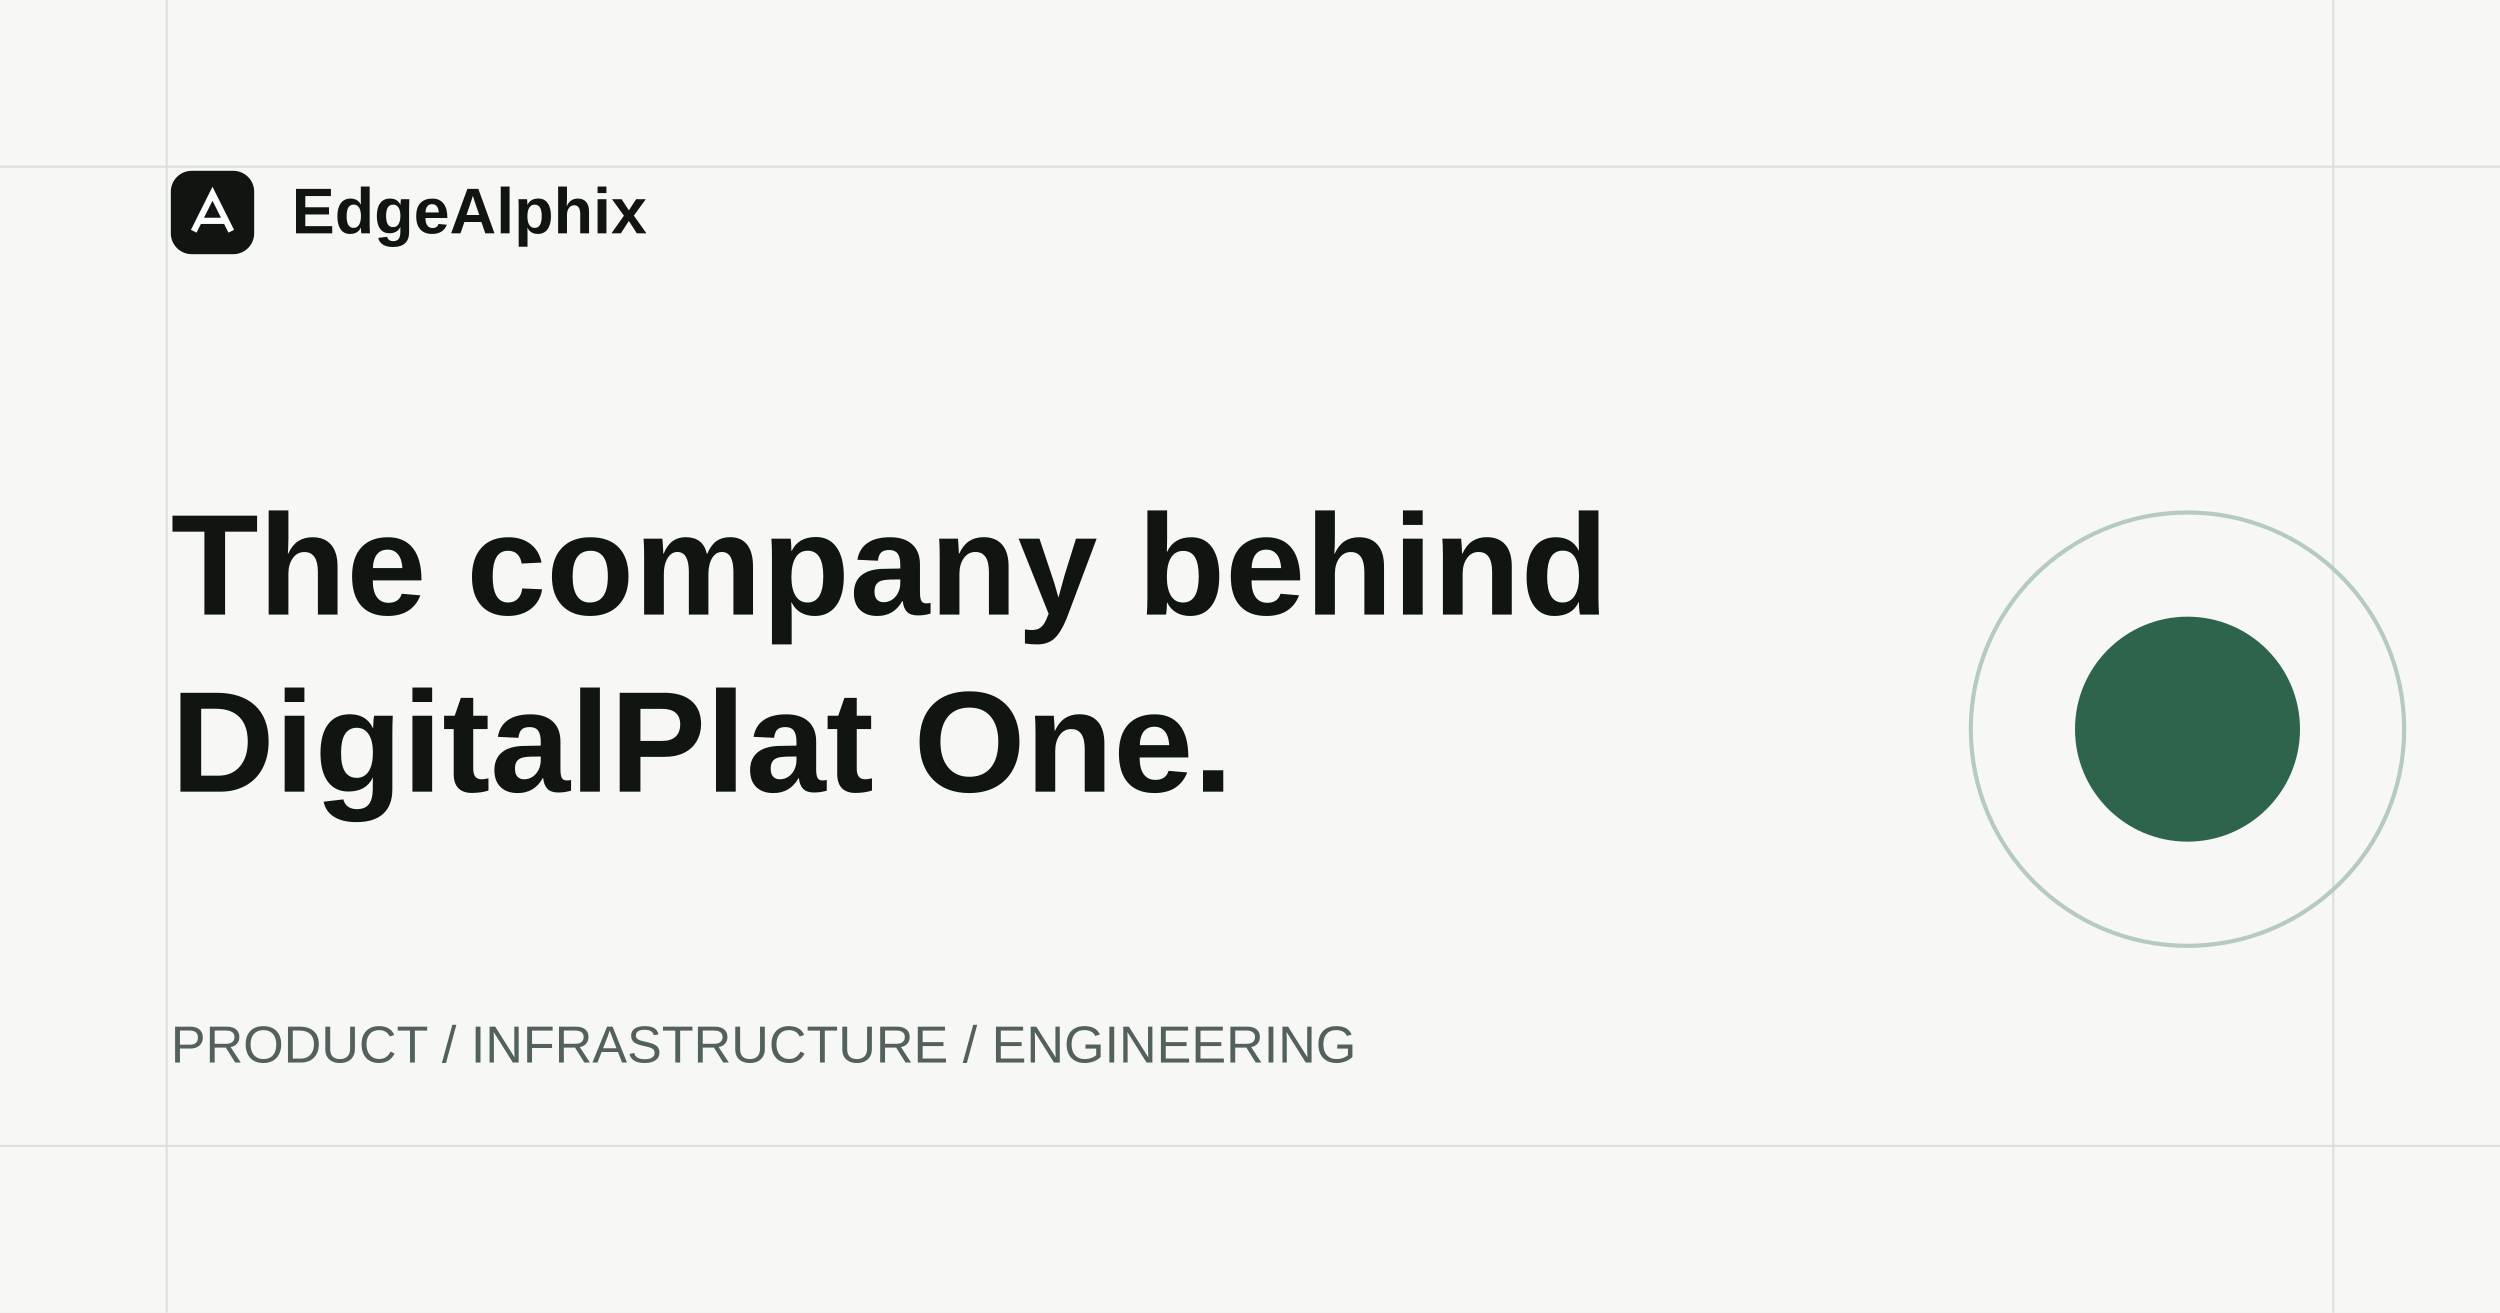
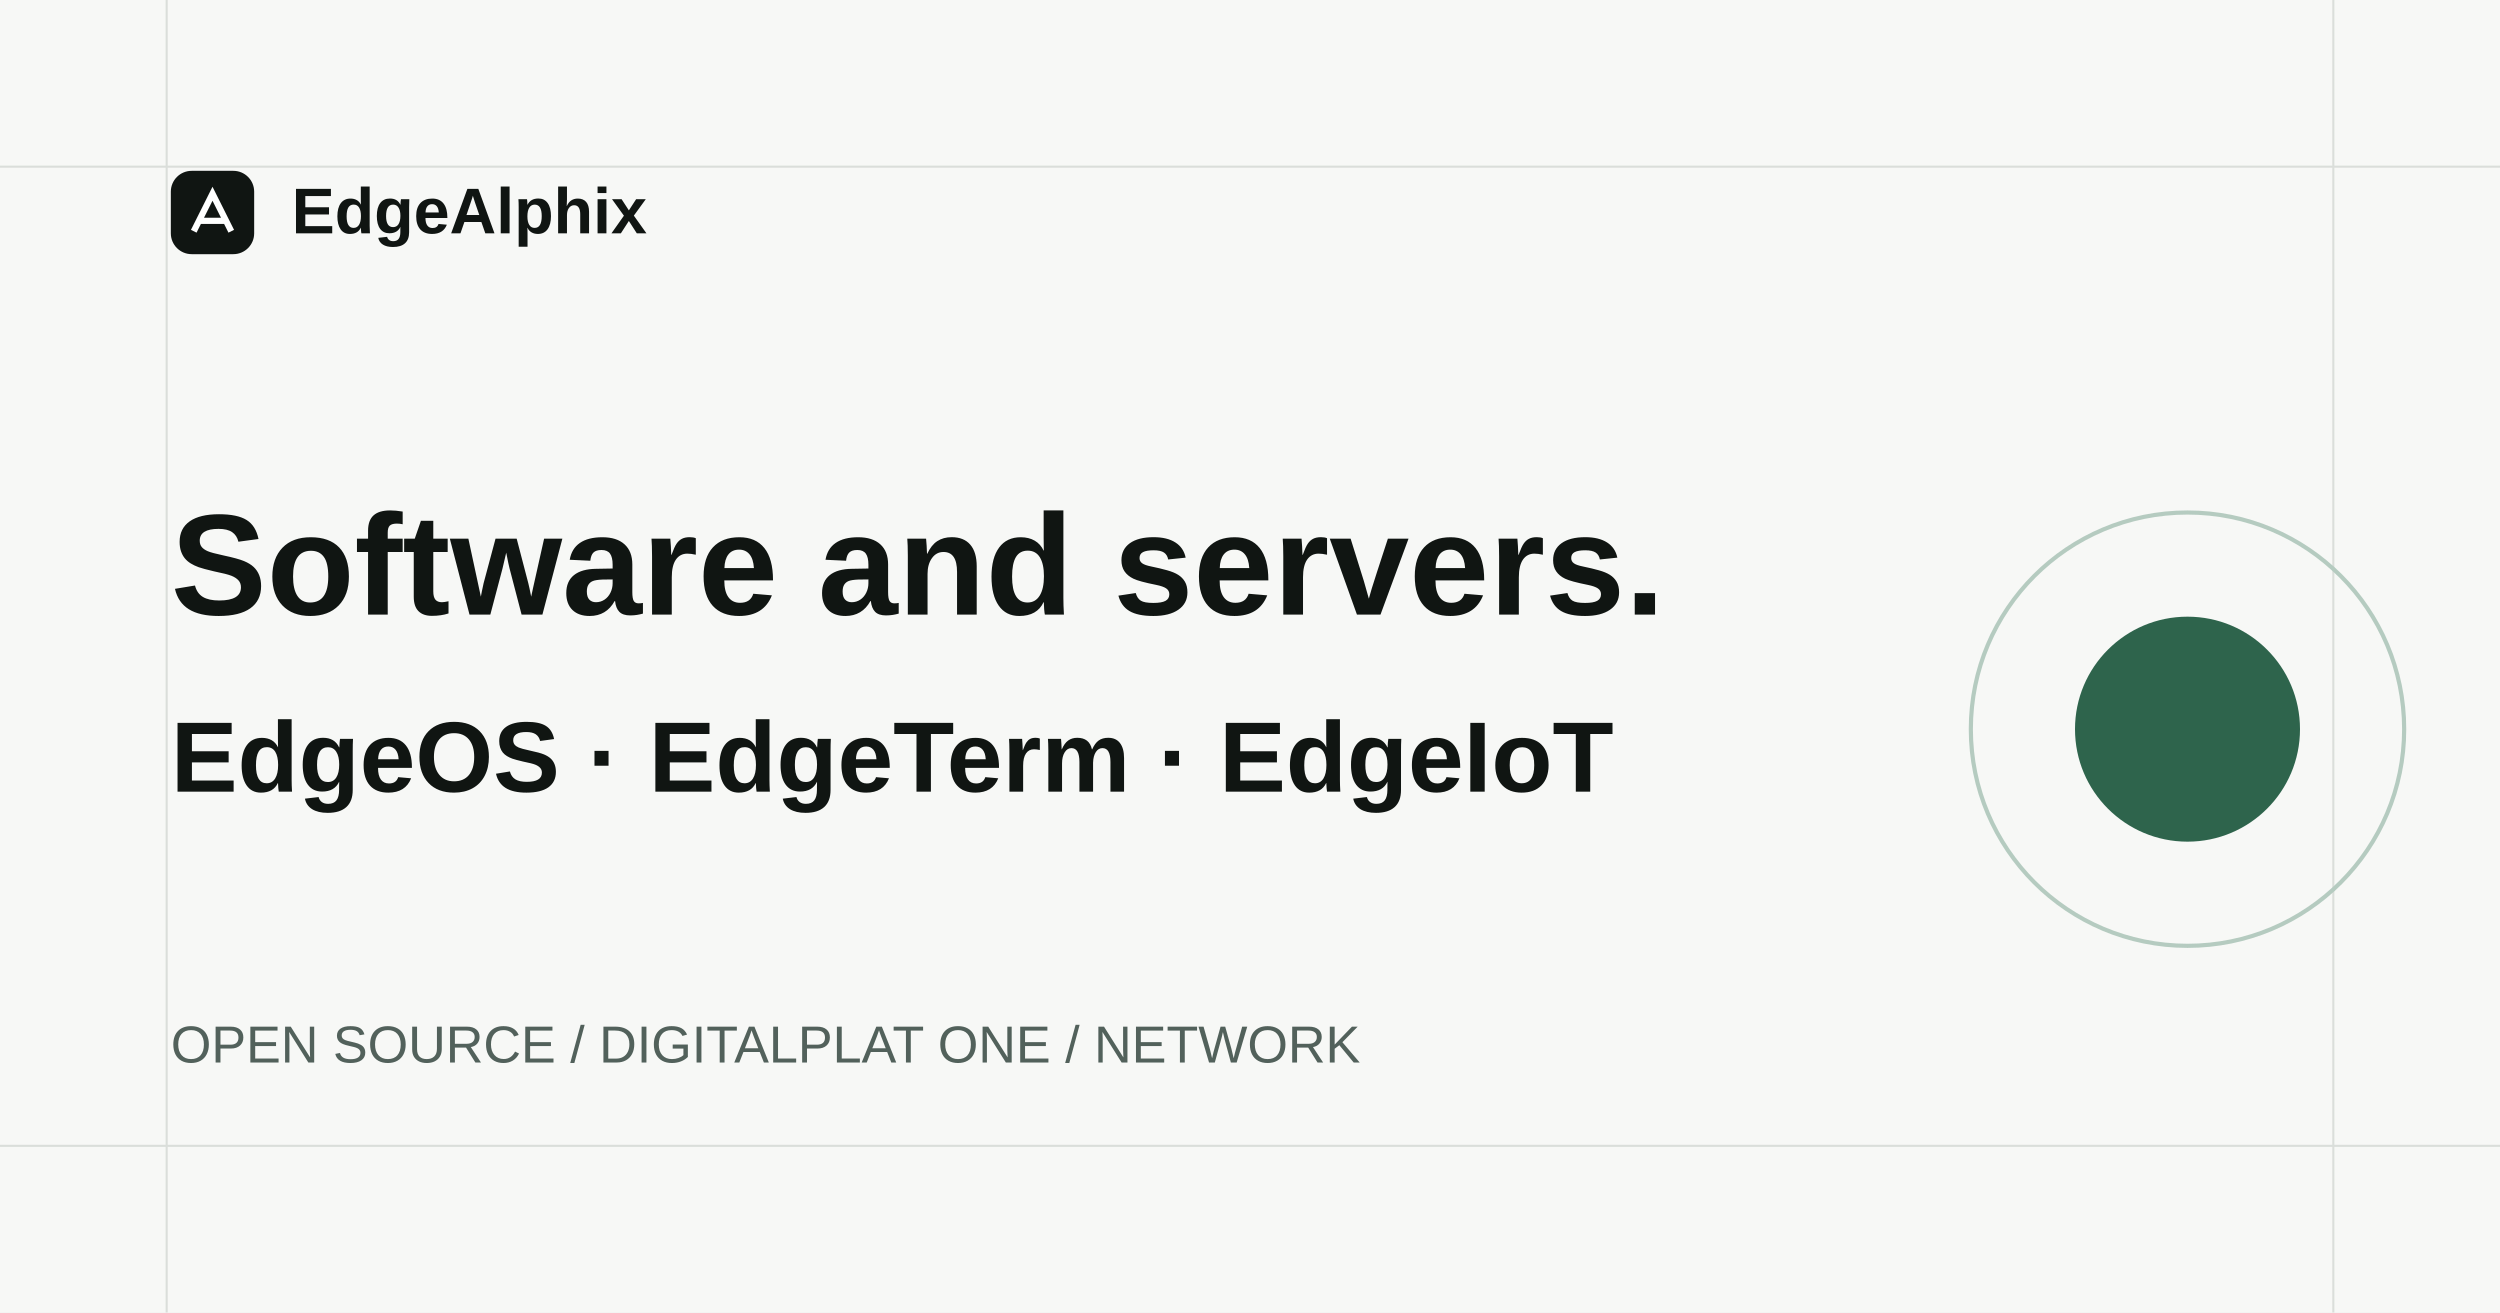
<svg xmlns="http://www.w3.org/2000/svg" viewBox="0 0 1200 630">
  <rect width="1200" height="630" fill="#f7f8f6" />
  <path d="M0 80H1200M0 550H1200M80 0V630M1120 0V630" stroke="#dadeda" />
  <rect x="82" y="82" width="40" height="40" rx="10" fill="#101512" />
  <path d="M93 111l9-18 9 18M96 106h12" fill="none" stroke="#fff" stroke-width="3" />
  <text x="140" y="112" fill="#101512" font-family="Arial,sans-serif" font-size="31" font-weight="700">EdgeAlphix</text>
-   <text x="82" y="295" fill="#101512" font-family="Arial,sans-serif" font-size="69" font-weight="700">The company behind</text>
-   <text x="82" y="380" fill="#101512" font-family="Arial,sans-serif" font-size="69" font-weight="700">DigitalPlat One.</text>
-   <text x="82" y="510" fill="#52615b" font-family="Arial,sans-serif" font-size="25">PRODUCT  /  INFRASTRUCTURE  /  ENGINEERING</text>
+   <text x="82" y="295" fill="#101512" font-family="Arial,sans-serif" font-size="69" font-weight="700">Software and servers.</text>
+   <text x="82" y="380" fill="#101512" font-family="Arial,sans-serif" font-size="48" font-weight="700">EdgeOS  ·  EdgeTerm  ·  EdgeIoT</text>
+   <text x="82" y="510" fill="#52615b" font-family="Arial,sans-serif" font-size="25">OPEN SOURCE  /  DIGITALPLAT ONE  /  NETWORK</text>
  <circle cx="1050" cy="350" r="54" fill="#2e644c" />
  <circle cx="1050" cy="350" r="104" fill="none" stroke="#b5cbc0" stroke-width="2" />
</svg>
